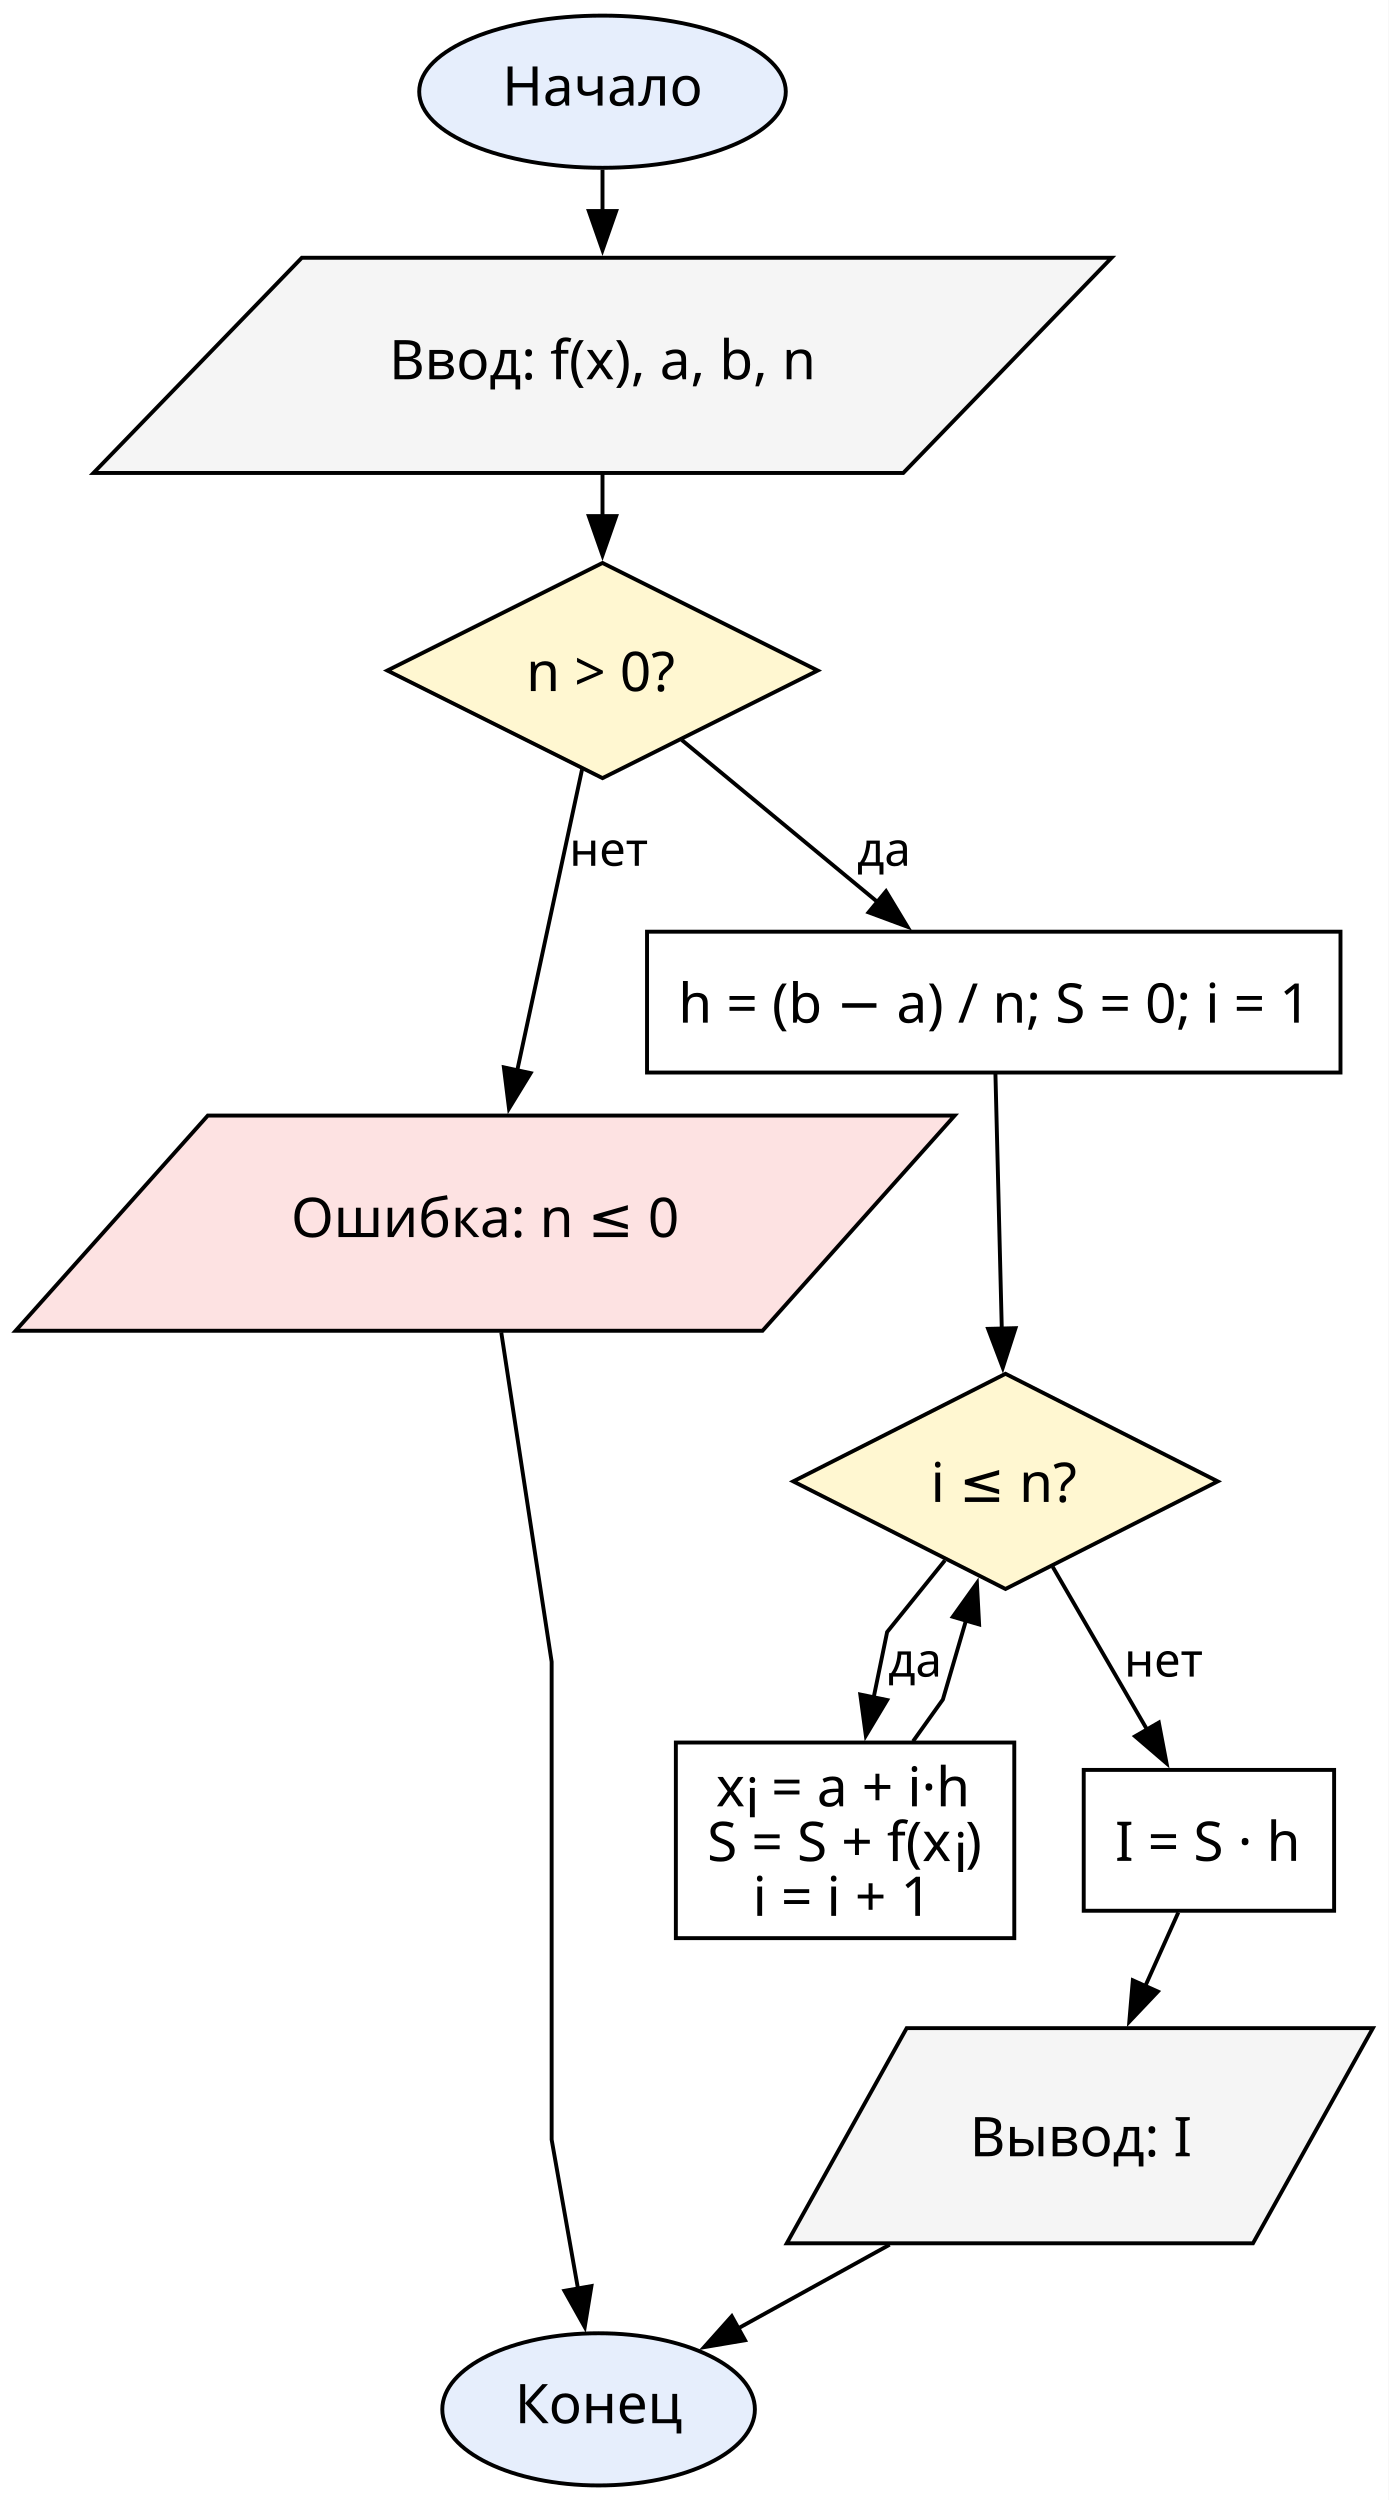
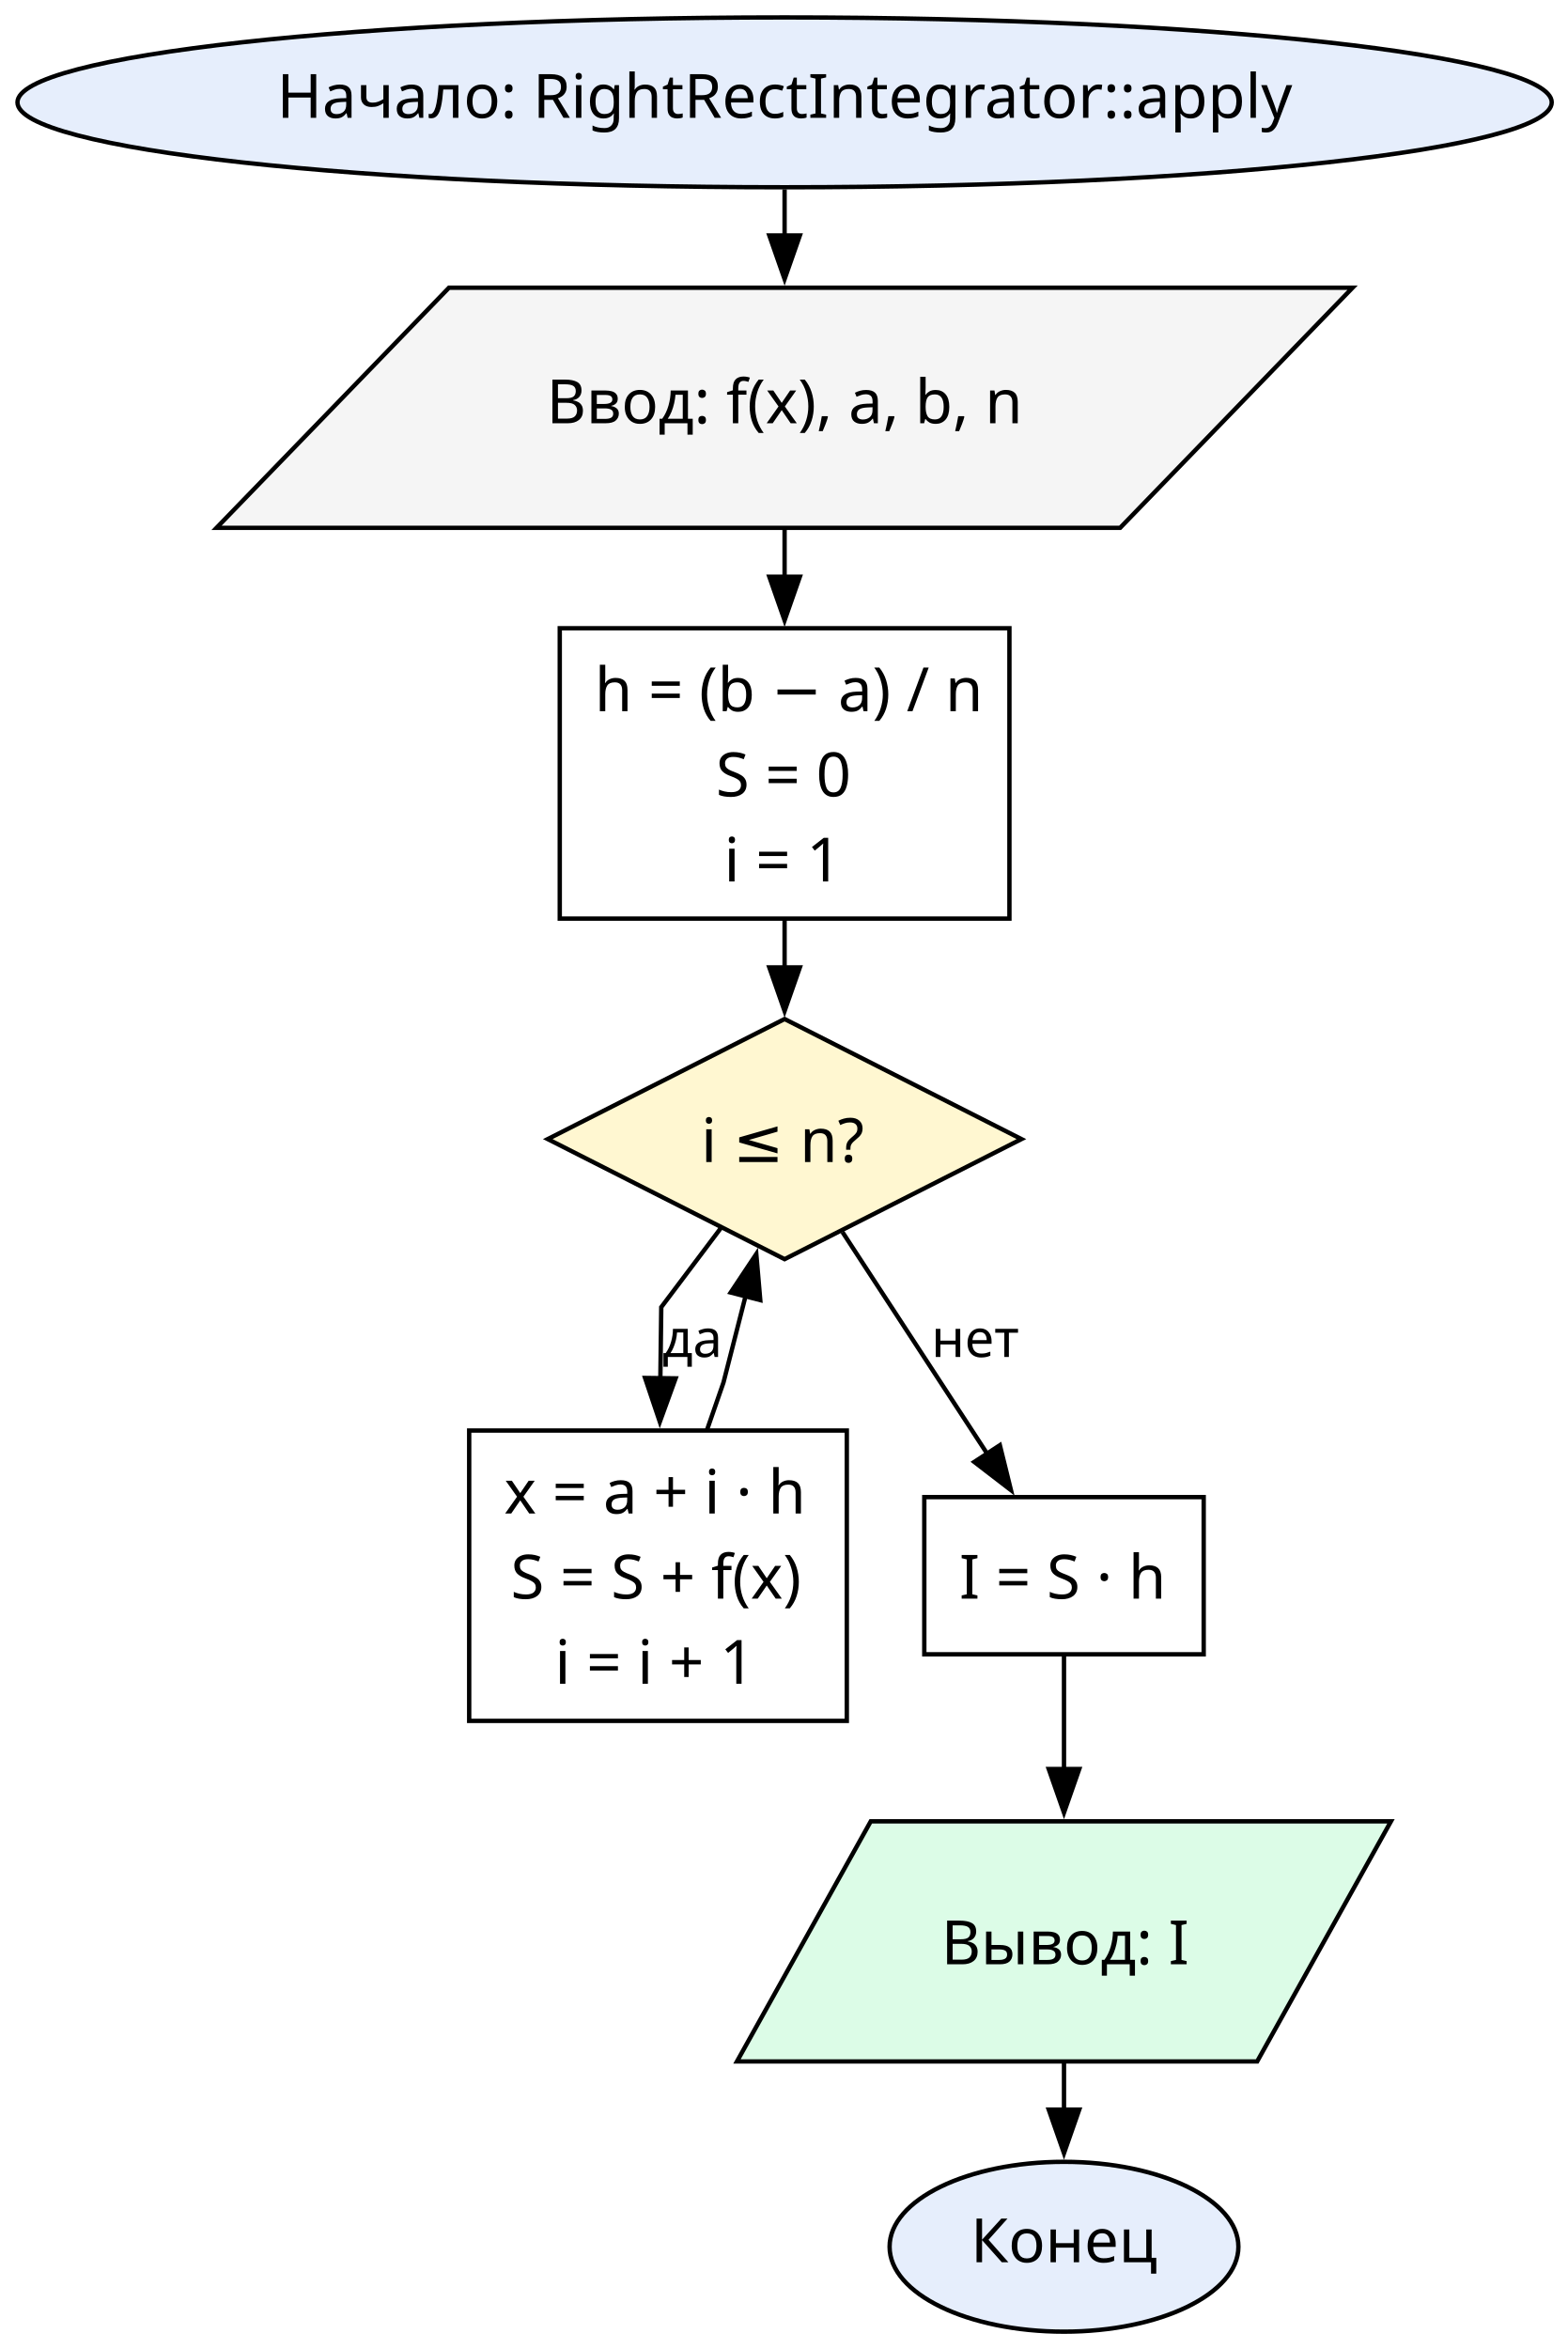
- <svg xmlns="http://www.w3.org/2000/svg" width="355pt" height="639pt" viewBox="0.00 0.00 355.00 639.00">
-   <g id="graph0" class="graph" transform="scale(1 1) rotate(0) translate(4 635.28)">
-     <polygon fill="white" stroke="none" points="-4,4 -4,-635.28 350.91,-635.28 350.91,4 -4,4" />
+ <svg xmlns="http://www.w3.org/2000/svg" width="359pt" height="538pt" viewBox="0.00 0.00 359.00 538.00">
+   <g id="graph0" class="graph" transform="scale(1 1) rotate(0) translate(4 534.03)">
+     <polygon fill="white" stroke="none" points="-4,4 -4,-534.03 355.43,-534.03 355.43,4 -4,4" />
    <g id="node1" class="node">
-       <ellipse fill="#e6eefc" stroke="#000000" cx="150" cy="-611.84" rx="46.85" ry="19.45" />
-       <text xml:space="preserve" text-anchor="middle" x="150" y="-608.29" font-family="CMU Serif" font-size="14.00">Начало</text>
+       <ellipse fill="#e6eefc" stroke="#000000" cx="175.72" cy="-510.59" rx="175.72" ry="19.45" />
+       <text xml:space="preserve" text-anchor="middle" x="175.72" y="-507.04" font-family="CMU Serif" font-size="14.00">Начало: RightRectIntegrator::apply</text>
    </g>
    <g id="node2" class="node">
-       <polygon fill="#f5f5f5" stroke="#000000" points="280.12,-569.39 73.14,-569.39 19.89,-514.39 226.87,-514.39 280.12,-569.39" />
-       <text xml:space="preserve" text-anchor="middle" x="150" y="-538.34" font-family="CMU Serif" font-size="14.00">Ввод: f(x), a, b, n</text>
+       <polygon fill="#f5f5f5" stroke="#000000" points="305.83,-468.14 98.85,-468.14 45.6,-413.14 252.58,-413.14 305.83,-468.14" />
+       <text xml:space="preserve" text-anchor="middle" x="175.72" y="-437.09" font-family="CMU Serif" font-size="14.00">Ввод: f(x), a, b, n</text>
    </g>
    <g id="edge1" class="edge">
-       <path fill="none" stroke="#000000" d="M150,-591.91C150,-588.49 150,-584.82 150,-581.08" />
-       <polygon fill="#000000" stroke="#000000" points="153.5,-581.35 150,-571.35 146.5,-581.35 153.5,-581.35" />
+       <path fill="none" stroke="#000000" d="M175.72,-490.66C175.72,-487.24 175.72,-483.57 175.72,-479.83" />
+       <polygon fill="#000000" stroke="#000000" points="179.22,-480.1 175.72,-470.1 172.22,-480.1 179.22,-480.1" />
    </g>
    <g id="node3" class="node">
-       <polygon fill="#fff7d1" stroke="#000000" points="150,-491.39 95,-463.89 150,-436.39 205,-463.89 150,-491.39" />
-       <text xml:space="preserve" text-anchor="start" x="130.5" y="-458.64" font-family="CMU Serif" font-size="14.00">n &gt; 0?</text>
+       <polygon fill="#ffffff" stroke="#000000" points="227.22,-390.14 124.22,-390.14 124.22,-323.64 227.22,-323.64 227.22,-390.14" />
+       <text xml:space="preserve" text-anchor="start" x="132.22" y="-371.14" font-family="CMU Serif" font-size="14.00">h = (b − a) / n</text>
+       <text xml:space="preserve" text-anchor="start" x="159.97" y="-351.64" font-family="CMU Serif" font-size="14.00">S = 0</text>
+       <text xml:space="preserve" text-anchor="start" x="161.84" y="-332.14" font-family="CMU Serif" font-size="14.00">i = 1</text>
    </g>
    <g id="edge2" class="edge">
-       <path fill="none" stroke="#000000" d="M150,-514.31C150,-510.67 150,-506.88 150,-503.08" />
-       <polygon fill="#000000" stroke="#000000" points="153.5,-503.36 150,-493.36 146.5,-503.36 153.5,-503.36" />
+       <path fill="none" stroke="#000000" d="M175.72,-412.87C175.72,-409.29 175.72,-405.54 175.72,-401.75" />
+       <polygon fill="#000000" stroke="#000000" points="179.22,-401.94 175.72,-391.94 172.22,-401.94 179.22,-401.94" />
    </g>
    <g id="node4" class="node">
-       <polygon fill="#fde2e2" stroke="#000000" points="240.01,-350.14 49.11,-350.14 0,-295.14 190.9,-295.14 240.01,-350.14" />
-       <text xml:space="preserve" text-anchor="middle" x="120" y="-319.09" font-family="CMU Serif" font-size="14.00">Ошибка: n ≤ 0</text>
+       <polygon fill="#fff7d1" stroke="#000000" points="175.72,-300.64 121.47,-273.14 175.72,-245.64 229.97,-273.14 175.72,-300.64" />
+       <text xml:space="preserve" text-anchor="start" x="156.59" y="-267.89" font-family="CMU Serif" font-size="14.00">i ≤ n?</text>
    </g>
    <g id="edge3" class="edge">
-       <path fill="none" stroke="#000000" d="M144.78,-438.64C140.2,-417.38 133.47,-386.13 128.18,-361.57" />
-       <polygon fill="#000000" stroke="#000000" points="131.63,-360.99 126.1,-351.95 124.79,-362.46 131.63,-360.99" />
-       <text xml:space="preserve" text-anchor="middle" x="151.59" y="-413.99" font-family="CMU Serif" font-size="12.00">нет</text>
+       <path fill="none" stroke="#000000" d="M175.72,-323.58C175.72,-319.83 175.72,-315.98 175.72,-312.17" />
+       <polygon fill="#000000" stroke="#000000" points="179.22,-312.46 175.72,-302.46 172.22,-312.46 179.22,-312.46" />
    </g>
    <g id="node5" class="node">
-       <polygon fill="#ffffff" stroke="#000000" points="338.63,-397.14 161.38,-397.14 161.38,-361.14 338.63,-361.14 338.63,-397.14" />
-       <text xml:space="preserve" text-anchor="start" x="169.38" y="-373.89" font-family="CMU Serif" font-size="14.00">h = (b − a) / n; S = 0; i = 1</text>
+       <polygon fill="#ffffff" stroke="#000000" points="189.97,-206.39 103.47,-206.39 103.47,-139.89 189.97,-139.89 189.97,-206.39" />
+       <text xml:space="preserve" text-anchor="start" x="111.47" y="-187.39" font-family="CMU Serif" font-size="14.00">x = a + i · h</text>
+       <text xml:space="preserve" text-anchor="start" x="112.97" y="-167.89" font-family="CMU Serif" font-size="14.00">S = S + f(x)</text>
+       <text xml:space="preserve" text-anchor="start" x="123.09" y="-148.39" font-family="CMU Serif" font-size="14.00">i = i + 1</text>
+     </g>
+     <g id="edge4" class="edge">
+       <path fill="none" stroke="#000000" d="M161.26,-252.95C154.31,-243.73 147.47,-234.64 147.47,-234.64 147.47,-234.64 147.38,-227.51 147.26,-218.14" />
+       <polygon fill="#000000" stroke="#000000" points="150.76,-218.34 147.14,-208.38 143.76,-218.43 150.76,-218.34" />
+       <text xml:space="preserve" text-anchor="middle" x="154.59" y="-223.24" font-family="CMU Serif" font-size="12.00">да</text>
+     </g>
+     <g id="node6" class="node">
+       <polygon fill="#ffffff" stroke="#000000" points="271.72,-191.14 207.72,-191.14 207.72,-155.14 271.72,-155.14 271.72,-191.14" />
+       <text xml:space="preserve" text-anchor="start" x="215.72" y="-167.89" font-family="CMU Serif" font-size="14.00">I = S · h</text>
+     </g>
+     <g id="edge6" class="edge">
+       <path fill="none" stroke="#000000" d="M188.98,-251.84C198.62,-237.07 211.77,-216.94 222.26,-200.87" />
+       <polygon fill="#000000" stroke="#000000" points="225.03,-203.03 227.57,-192.74 219.17,-199.2 225.03,-203.03" />
+       <text xml:space="preserve" text-anchor="middle" x="219.39" y="-223.24" font-family="CMU Serif" font-size="12.00">нет</text>
    </g>
    <g id="edge5" class="edge">
-       <path fill="none" stroke="#000000" d="M170.24,-446.15C184.69,-434.19 204.34,-417.92 220.53,-404.53" />
-       <polygon fill="#000000" stroke="#000000" points="222.47,-407.47 227.94,-398.4 218.01,-402.08 222.47,-407.47" />
-       <text xml:space="preserve" text-anchor="middle" x="221.93" y="-413.99" font-family="CMU Serif" font-size="12.00">да</text>
-     </g>
-     <g id="node10" class="node">
-       <ellipse fill="#e6eefc" stroke="#000000" cx="149" cy="-19.45" rx="39.95" ry="19.45" />
-       <text xml:space="preserve" text-anchor="middle" x="149" y="-15.9" font-family="CMU Serif" font-size="14.00">Конец</text>
-     </g>
-     <g id="edge4" class="edge">
-       <path fill="none" stroke="#000000" d="M124.12,-294.74C129.15,-261.85 137,-210.52 137,-210.52 137,-210.52 137,-210.52 137,-88.39 137,-88.39 140.51,-68.51 143.74,-50.26" />
-       <polygon fill="#000000" stroke="#000000" points="147.17,-50.96 145.46,-40.5 140.28,-49.74 147.17,-50.96" />
-     </g>
-     <g id="node6" class="node">
-       <polygon fill="#fff7d1" stroke="#000000" points="253,-284.14 198.75,-256.64 253,-229.14 307.25,-256.64 253,-284.14" />
-       <text xml:space="preserve" text-anchor="start" x="233.88" y="-251.39" font-family="CMU Serif" font-size="14.00">i ≤ n?</text>
-     </g>
-     <g id="edge6" class="edge">
-       <path fill="none" stroke="#000000" d="M250.43,-360.88C250.86,-343.89 251.52,-317.38 252.06,-295.48" />
-       <polygon fill="#000000" stroke="#000000" points="255.56,-295.8 252.31,-285.71 248.56,-295.62 255.56,-295.8" />
+       <path fill="none" stroke="#000000" d="M157.93,-206.48C160.1,-212.73 161.72,-217.39 161.72,-217.39 161.72,-217.39 164.04,-226.47 166.79,-237.23" />
+       <polygon fill="#000000" stroke="#000000" points="163.37,-238 169.24,-246.82 170.15,-236.26 163.37,-238" />
    </g>
    <g id="node7" class="node">
-       <polygon fill="#ffffff" stroke="#000000" points="255.25,-189.89 168.75,-189.89 168.75,-139.89 255.25,-139.89 255.25,-189.89" />
-       <text xml:space="preserve" text-anchor="start" x="179" y="-173.59" font-family="CMU Serif" font-size="14.00">x</text>
-       <text xml:space="preserve" text-anchor="start" x="186.5" y="-173.59" font-family="CMU Serif" baseline-shift="sub" font-size="14.00">i</text>
-       <text xml:space="preserve" text-anchor="start" x="189.5" y="-173.59" font-family="CMU Serif" font-size="14.00"> = a + i·h</text>
-       <text xml:space="preserve" text-anchor="start" x="176.75" y="-159.59" font-family="CMU Serif" font-size="14.00">S = S + f(x</text>
-       <text xml:space="preserve" text-anchor="start" x="239.75" y="-159.59" font-family="CMU Serif" baseline-shift="sub" font-size="14.00">i</text>
-       <text xml:space="preserve" text-anchor="start" x="242.75" y="-159.59" font-family="CMU Serif" font-size="14.00">)</text>
-       <text xml:space="preserve" text-anchor="start" x="188.38" y="-145.59" font-family="CMU Serif" font-size="14.00">i = i + 1</text>
+       <polygon fill="#dcfce7" stroke="#000000" points="314.62,-116.89 195.46,-116.89 164.81,-61.89 283.97,-61.89 314.62,-116.89" />
+       <text xml:space="preserve" text-anchor="start" x="211.59" y="-84.14" font-family="CMU Serif" font-size="14.00">Вывод: I</text>
    </g>
    <g id="edge7" class="edge">
-       <path fill="none" stroke="#000000" d="M237.52,-236.45C230.08,-227.23 222.75,-218.14 222.75,-218.14 222.75,-218.14 221.2,-210.58 219.27,-201.22" />
-       <polygon fill="#000000" stroke="#000000" points="222.75,-200.75 217.31,-191.66 215.89,-202.16 222.75,-200.75" />
-       <text xml:space="preserve" text-anchor="middle" x="229.88" y="-206.74" font-family="CMU Serif" font-size="12.00">да</text>
+       <path fill="none" stroke="#000000" d="M239.72,-154.8C239.72,-147.16 239.72,-137.85 239.72,-128.71" />
+       <polygon fill="#000000" stroke="#000000" points="243.22,-128.87 239.72,-118.87 236.22,-128.87 243.22,-128.87" />
    </g>
    <g id="node8" class="node">
-       <polygon fill="#ffffff" stroke="#000000" points="337,-182.89 273,-182.89 273,-146.89 337,-146.89 337,-182.89" />
-       <text xml:space="preserve" text-anchor="start" x="281" y="-159.64" font-family="CMU Serif" font-size="14.00">I = S · h</text>
-     </g>
-     <g id="edge9" class="edge">
-       <path fill="none" stroke="#000000" d="M265.06,-234.82C272.29,-222.36 281.54,-206.39 289.33,-192.95" />
-       <polygon fill="#000000" stroke="#000000" points="292.19,-194.99 294.17,-184.58 286.13,-191.48 292.19,-194.99" />
-       <text xml:space="preserve" text-anchor="middle" x="293.41" y="-206.74" font-family="CMU Serif" font-size="12.00">нет</text>
+       <ellipse fill="#e6eefc" stroke="#000000" cx="239.72" cy="-19.45" rx="39.95" ry="19.45" />
+       <text xml:space="preserve" text-anchor="middle" x="239.72" y="-15.9" font-family="CMU Serif" font-size="14.00">Конец</text>
    </g>
    <g id="edge8" class="edge">
-       <path fill="none" stroke="#000000" d="M229.37,-190.2C233.63,-196.17 237,-200.89 237,-200.89 237,-200.89 239.75,-210.29 242.97,-221.31" />
-       <polygon fill="#000000" stroke="#000000" points="239.54,-222.03 245.7,-230.65 246.26,-220.07 239.54,-222.03" />
-     </g>
-     <g id="node9" class="node">
-       <polygon fill="#f5f5f5" stroke="#000000" points="346.91,-116.89 227.75,-116.89 197.1,-61.89 316.26,-61.89 346.91,-116.89" />
-       <text xml:space="preserve" text-anchor="start" x="243.88" y="-84.14" font-family="CMU Serif" font-size="14.00">Вывод: I</text>
-     </g>
-     <g id="edge10" class="edge">
-       <path fill="none" stroke="#000000" d="M297.18,-146.47C294.61,-140.73 291.64,-134.12 288.66,-127.48" />
-       <polygon fill="#000000" stroke="#000000" points="291.94,-126.24 284.65,-118.55 285.55,-129.11 291.94,-126.24" />
-     </g>
-     <g id="edge11" class="edge">
-       <path fill="none" stroke="#000000" d="M223.39,-61.54C210.38,-54.35 196.57,-46.72 184.42,-40.01" />
-       <polygon fill="#000000" stroke="#000000" points="186.43,-37.12 175.98,-35.35 183.04,-43.25 186.43,-37.12" />
+       <path fill="none" stroke="#000000" d="M239.72,-61.54C239.72,-57.94 239.72,-54.24 239.72,-50.59" />
+       <polygon fill="#000000" stroke="#000000" points="243.22,-50.87 239.72,-40.87 236.22,-50.87 243.22,-50.87" />
    </g>
  </g>
</svg>
